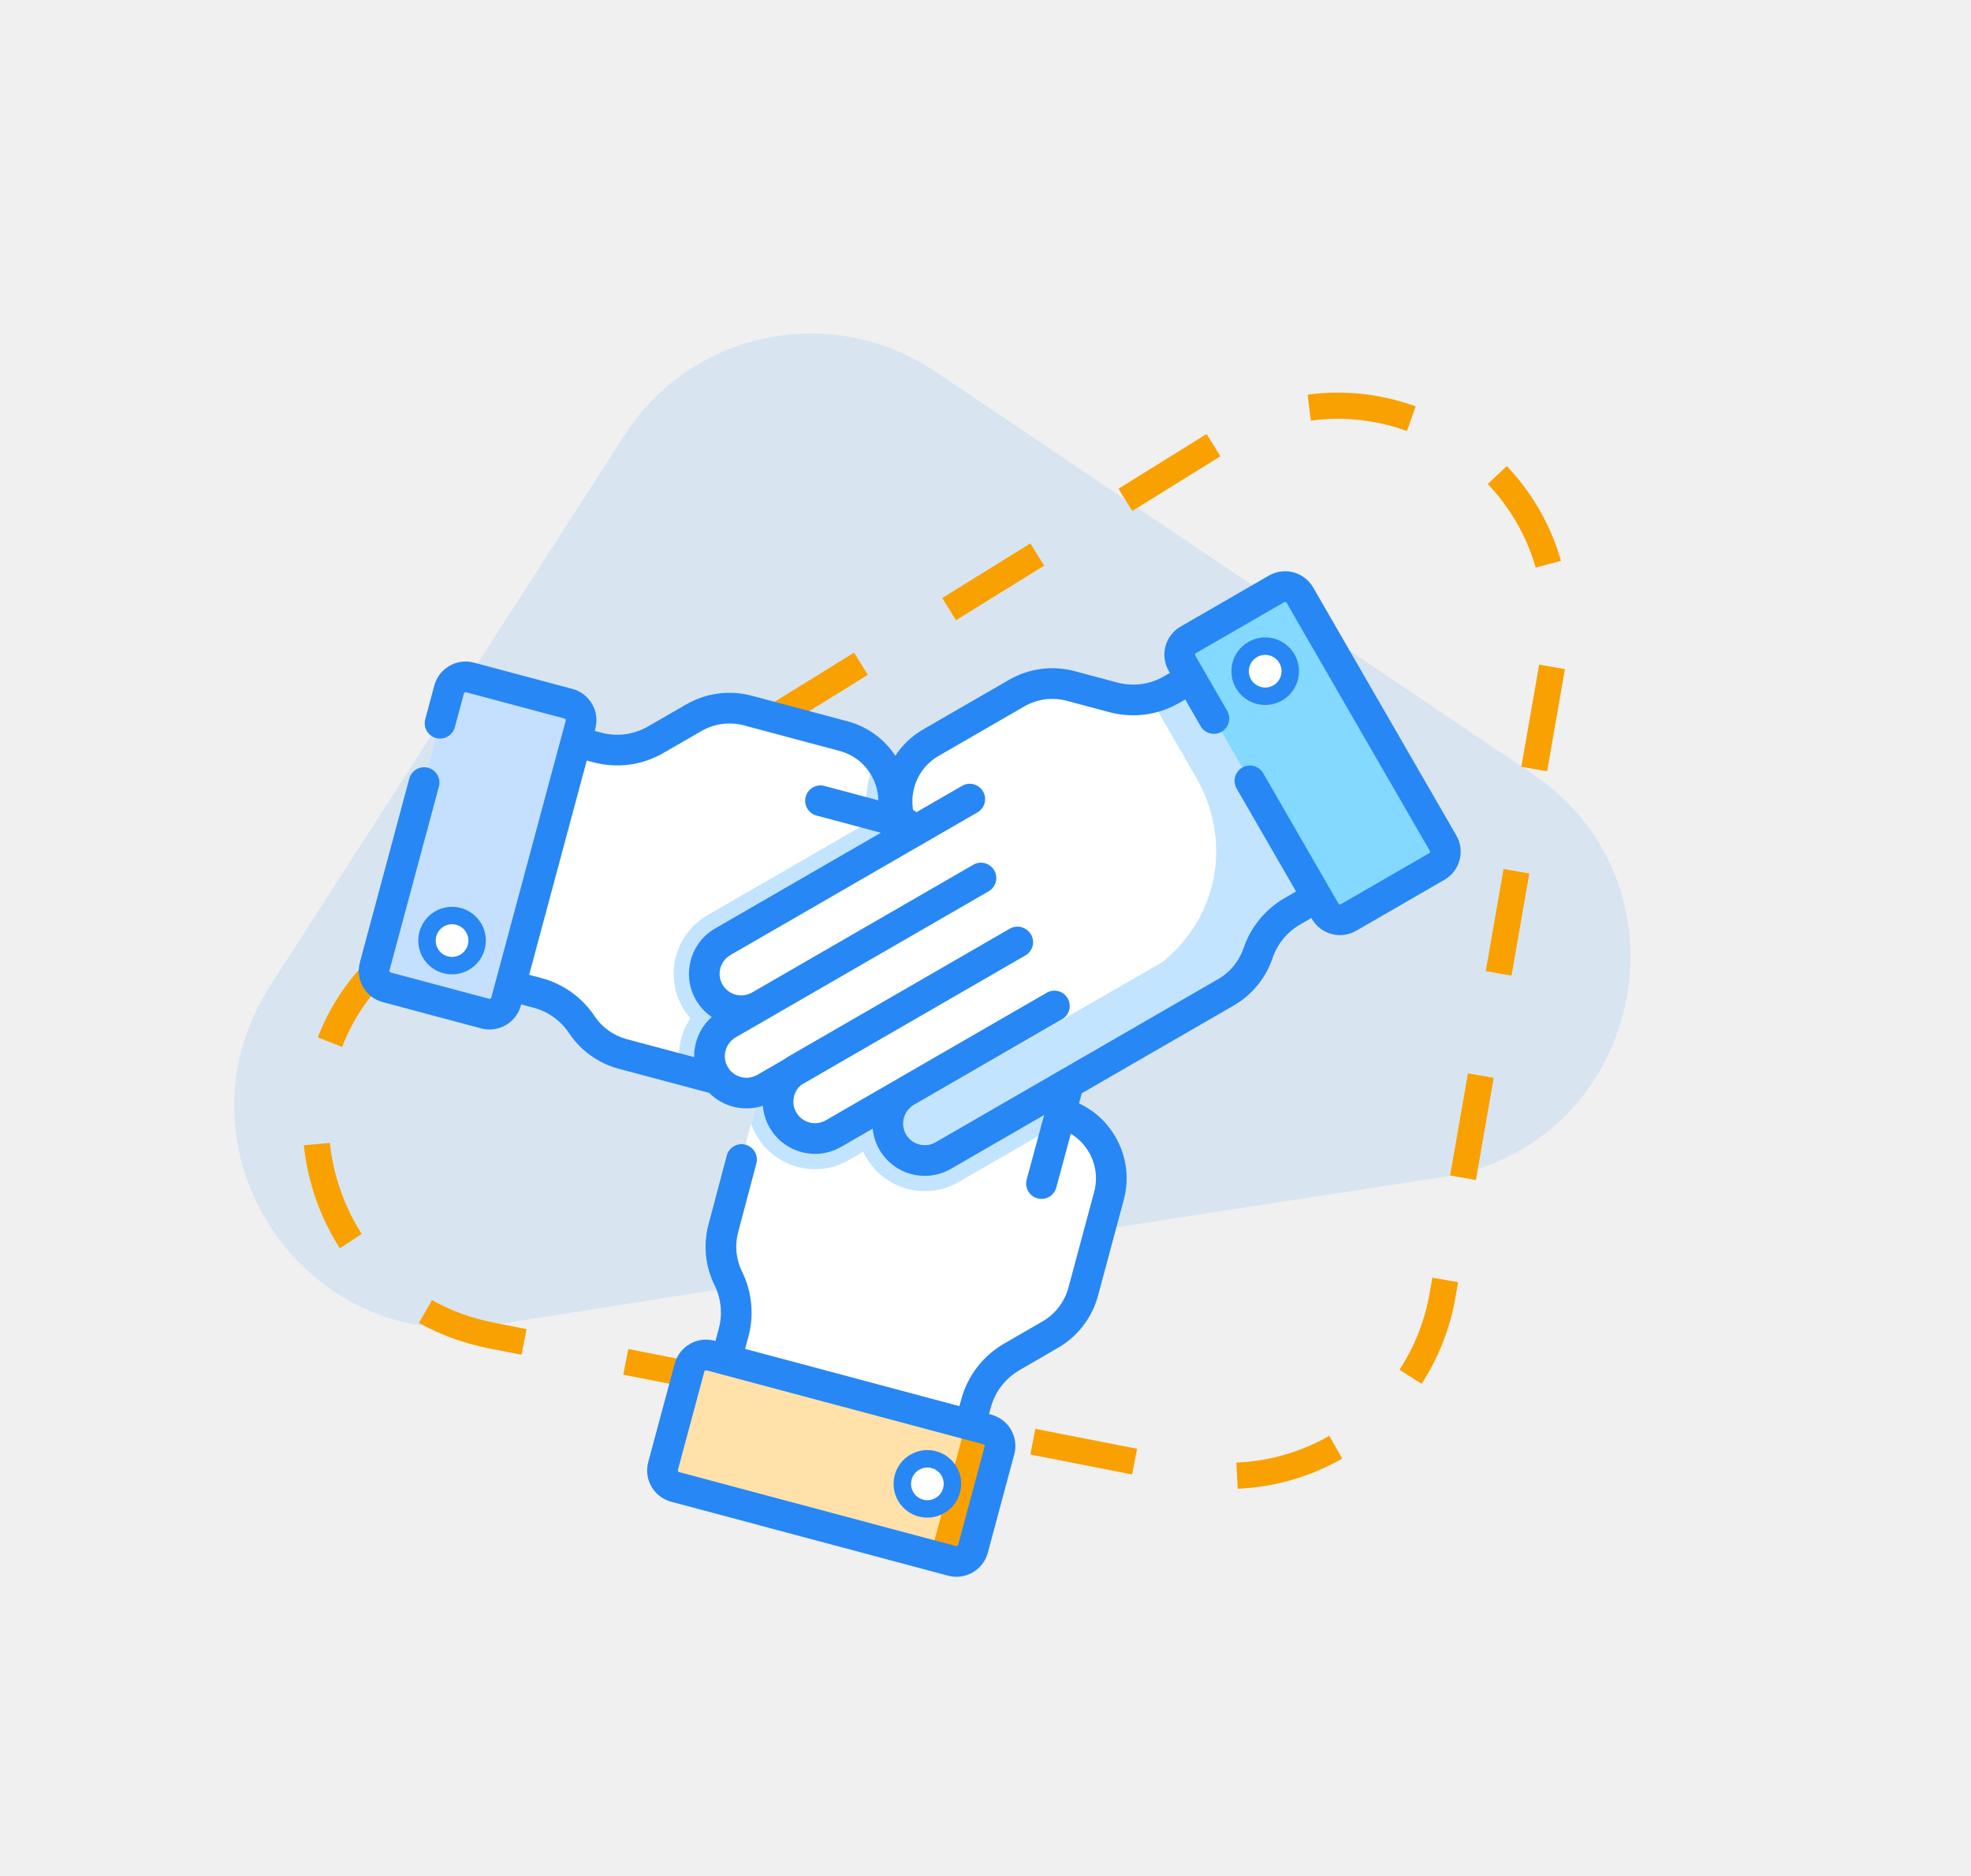
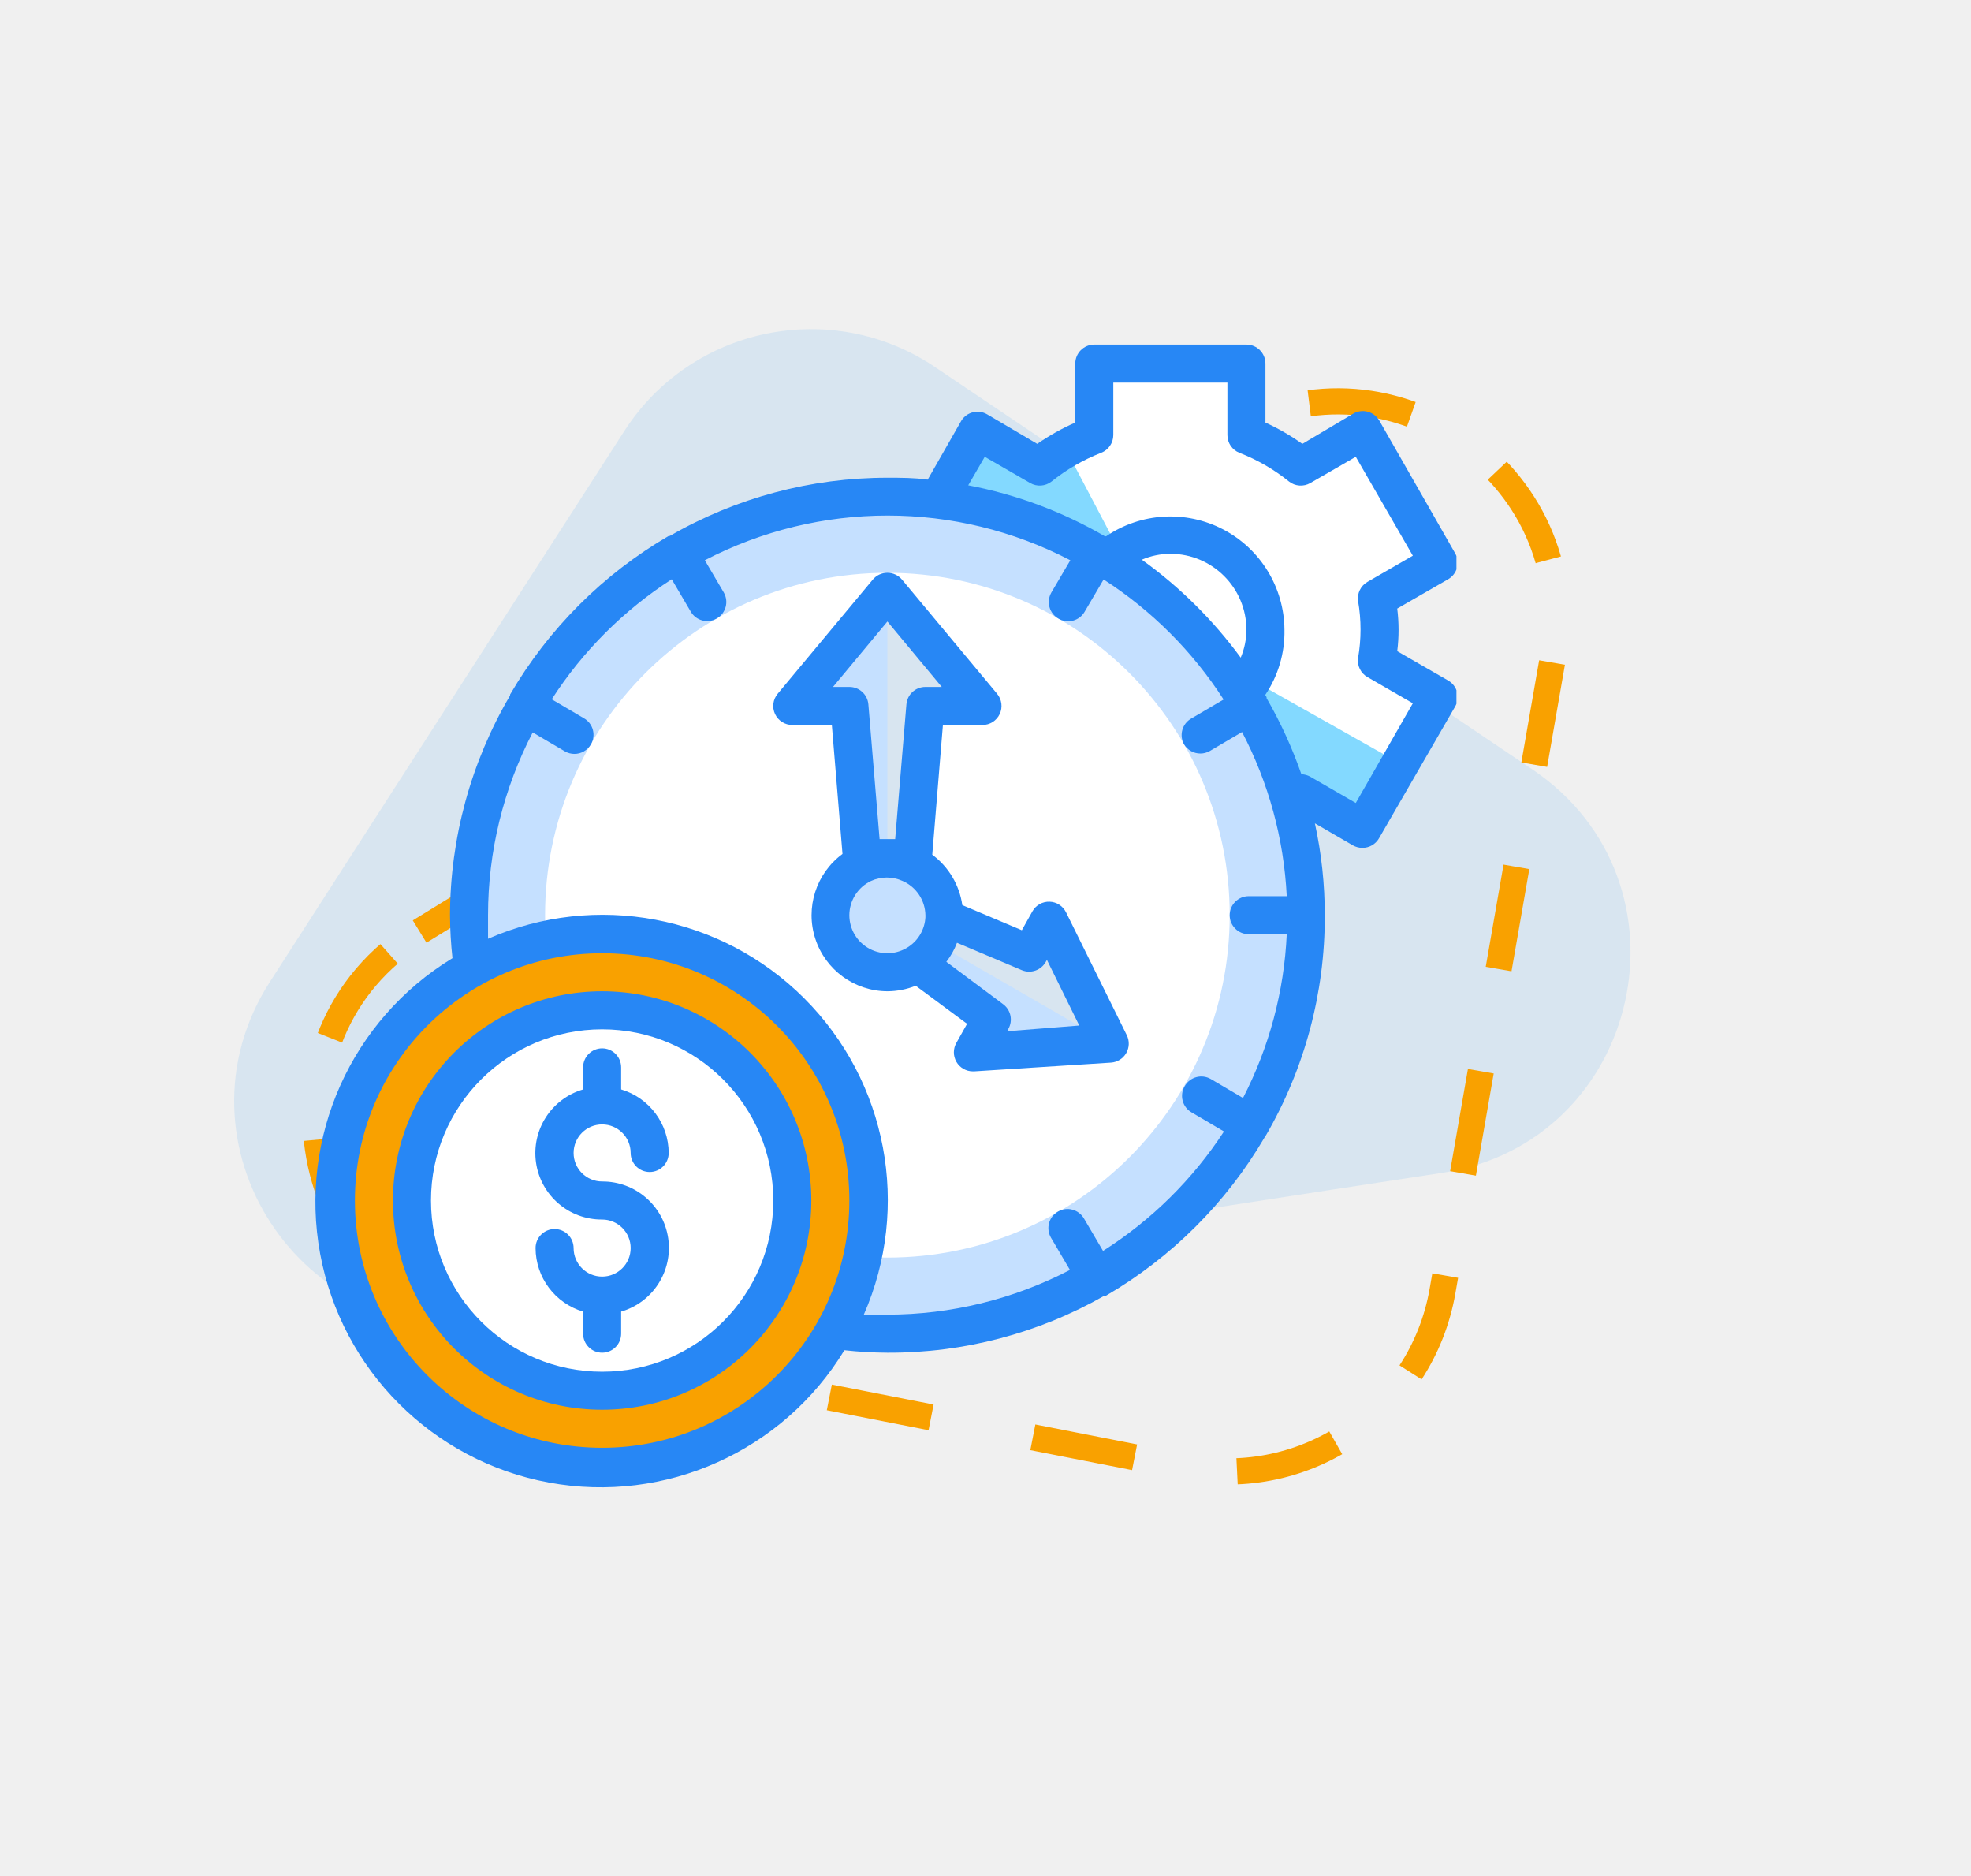
<svg xmlns="http://www.w3.org/2000/svg" width="226" height="215" viewBox="0 0 226 215" fill="none">
-   <g clip-path="url(#clip0)">
-     <path opacity="0.1" d="M165.324 134.959C130.879 140.198 89.192 146.741 56.324 151.934C34.626 155.359 19.069 131.512 30.961 113.031L71.589 49.903C79.306 37.916 95.369 34.608 107.2 42.568L175.704 88.703C194.932 101.662 188.247 131.474 165.324 134.959Z" fill="#0087F3" />
-     <path d="M48.115 107.29C77.276 89.399 112.508 67.574 140.262 50.336C158.593 38.947 181.763 54.591 178.064 75.858L165.405 148.486C163 162.285 149.729 171.408 135.989 168.714L56.389 153.109C34.04 148.729 28.716 119.197 48.115 107.29Z" stroke="#F9A100" stroke-width="3" stroke-miterlimit="10" stroke-dasharray="11.89 11.89" />
+   <g clip-path="url(#clip0_4_740)">
+     <path opacity="0.1" d="M165.324 134.46C130.879 139.698 89.191 146.241 56.324 151.434C34.626 154.859 19.069 131.012 30.961 112.532L71.589 49.403C79.306 37.416 95.369 34.108 107.2 42.068L175.704 88.203C194.932 101.162 188.247 130.974 165.324 134.46Z" fill="#0087F3" />
+     <path d="M48.115 106.791C77.276 88.9 112.508 67.074 140.262 49.836C158.593 38.447 181.763 54.091 178.064 75.359L165.405 147.987C163 161.785 149.729 170.908 135.989 168.214L56.389 152.61C34.04 148.229 28.716 118.697 48.115 106.791Z" stroke="#F9A100" stroke-width="3" stroke-miterlimit="10" stroke-dasharray="11.89 11.89" />
  </g>
-   <g clip-path="url(#clip1)">
-     <path d="M82.927 140.762L92.614 104.609C93.221 102.343 95.544 100.999 97.805 101.605C98.7 101.845 99.452 102.355 99.993 103.024C100.822 104.041 101.168 105.433 100.801 106.802L103.294 97.493C103.598 96.361 104.33 95.458 105.269 94.916C105.464 94.804 105.67 94.706 105.883 94.624C106.689 94.317 107.593 94.25 108.487 94.49C109.372 94.727 110.114 95.226 110.654 95.883C111.39 96.777 111.751 97.958 111.582 99.163L112.532 95.62C112.835 94.488 113.57 93.583 114.509 93.041C114.708 92.925 114.919 92.825 115.135 92.745C115.934 92.44 116.835 92.376 117.725 92.614C118.619 92.854 119.37 93.363 119.914 94.036C120.742 95.053 121.088 96.445 120.721 97.814L119.634 101.871C120.001 100.503 120.996 99.47 122.222 99.003C123.026 98.694 123.929 98.627 124.826 98.867C127.085 99.473 128.427 101.8 127.821 104.065L121.524 127.56L121.608 127.567C122.799 127.886 123.849 128.466 124.717 129.23C126.859 131.118 127.876 134.124 127.086 137.072L124.15 148.027C123.586 150.133 122.21 151.926 120.326 153.018L115.983 155.53C113.954 156.704 112.472 158.637 111.864 160.905L111.21 163.349L83.268 155.861L84.105 152.739C84.661 150.663 84.443 148.455 83.493 146.529C82.611 144.739 82.409 142.691 82.927 140.762Z" fill="white" />
-     <path d="M81.453 155.374L113.168 163.872C114.213 164.152 114.834 165.226 114.553 166.271L111.527 177.566C111.247 178.611 110.173 179.231 109.128 178.951L77.412 170.453C76.367 170.173 75.747 169.099 76.027 168.054L79.054 156.759C79.333 155.714 80.408 155.094 81.453 155.374Z" fill="#FFE1A9" />
-     <path d="M108.643 162.831L113.168 163.872C114.213 164.152 114.834 165.226 114.553 166.271L111.527 177.566C111.247 178.611 110.173 179.231 109.128 178.951L104.602 177.91C103.557 177.629 106.92 177.455 107.2 176.41L110.227 165.115C110.506 164.07 107.597 162.55 108.643 162.831Z" fill="#F9A100" />
-     <path d="M71.431 120.856L107.584 130.543C109.85 131.151 112.175 129.81 112.78 127.549C113.021 126.654 112.955 125.748 112.646 124.945C112.179 123.718 111.147 122.724 109.777 122.356L119.087 124.85C120.219 125.154 121.367 124.972 122.306 124.429C122.501 124.316 122.689 124.188 122.865 124.043C123.535 123.499 124.044 122.75 124.283 121.856C124.521 120.971 124.459 120.078 124.16 119.283C123.754 118.198 122.912 117.295 121.785 116.838L125.328 117.787C126.46 118.09 127.611 117.907 128.549 117.365C128.75 117.25 128.941 117.118 129.118 116.971C129.782 116.431 130.289 115.683 130.527 114.793C130.766 113.899 130.701 112.993 130.39 112.188C129.923 110.96 128.892 109.966 127.522 109.598L123.465 108.511C124.833 108.878 126.225 108.533 127.244 107.704C127.913 107.163 128.422 106.414 128.662 105.517C129.267 103.257 127.923 100.932 125.659 100.325L102.164 94.029L102.198 93.954C102.517 92.763 102.54 91.564 102.313 90.429C101.75 87.631 99.654 85.247 96.706 84.457L85.751 81.523C83.645 80.959 81.404 81.253 79.517 82.34L75.169 84.843C73.137 86.015 70.724 86.332 68.455 85.724L66.012 85.069L58.525 113.01L61.647 113.847C63.723 114.404 65.527 115.697 66.72 117.483C67.828 119.141 69.502 120.339 71.431 120.856Z" fill="white" />
-     <path d="M58.04 114.826L66.538 83.11C66.818 82.065 66.198 80.99 65.153 80.711L53.857 77.684C52.813 77.405 51.739 78.025 51.458 79.07L42.961 110.785C42.68 111.831 43.3 112.904 44.346 113.184L55.641 116.212C56.686 116.491 57.76 115.871 58.04 114.826Z" fill="#C5E0FF" />
-     <path d="M140.572 113.755L108.158 132.469C106.126 133.642 103.534 132.949 102.363 130.921C101.9 130.12 101.729 129.228 101.819 128.371C101.953 127.066 102.692 125.838 103.92 125.129L95.573 129.948C94.558 130.534 93.402 130.655 92.355 130.374C92.138 130.316 91.924 130.24 91.715 130.146C90.927 129.794 90.242 129.202 89.779 128.4C89.321 127.607 89.149 126.729 89.231 125.882C89.343 124.73 89.923 123.64 90.894 122.907L87.717 124.741C86.702 125.327 85.543 125.446 84.496 125.166C84.273 125.108 84.054 125.029 83.844 124.933C83.063 124.583 82.381 123.993 81.92 123.194C81.457 122.393 81.287 121.5 81.377 120.641C81.511 119.336 82.25 118.108 83.478 117.399L87.116 115.299C85.89 116.006 84.454 116.034 83.257 115.497C82.471 115.147 81.785 114.555 81.321 113.751C80.152 111.726 80.848 109.131 82.878 107.959L103.944 95.797L103.89 95.733C103.274 94.665 102.941 93.512 102.868 92.358C102.688 89.51 104.095 86.665 106.737 85.139L116.559 79.468C118.447 78.378 120.688 78.083 122.793 78.643L127.64 79.937C129.906 80.542 132.32 80.223 134.353 79.049L136.543 77.784L151.007 102.836L148.208 104.452C146.347 105.527 144.94 107.243 144.249 109.277C143.608 111.166 142.301 112.756 140.572 113.755Z" fill="#FEDFC5" />
-     <path d="M112.781 127.549C113.021 126.654 112.955 125.748 112.646 124.945C112.179 123.718 111.147 122.724 109.778 122.357L119.087 124.851C120.219 125.155 121.367 124.972 122.306 124.43C122.501 124.317 122.689 124.188 122.865 124.043C123.536 123.5 124.044 122.751 124.284 121.856C124.521 120.971 124.459 120.078 124.161 119.283C123.755 118.199 122.912 117.296 121.785 116.839L125.328 117.788C126.46 118.091 127.611 117.907 128.55 117.365C128.75 117.251 128.941 117.118 129.118 116.971C129.782 116.431 130.289 115.683 130.527 114.794C130.767 113.9 130.701 112.993 130.391 112.188C129.923 110.961 128.892 109.966 127.523 109.599L123.466 108.512C124.833 108.878 126.226 108.534 127.244 107.704C127.913 107.163 128.422 106.414 128.662 105.517C129.268 103.257 127.923 100.932 125.659 100.325L102.164 94.029L102.198 93.954C102.517 92.763 102.54 91.564 102.313 90.43C102.043 89.087 101.416 87.842 100.516 86.821C99.646 88.565 99.23 90.54 99.359 92.582C99.395 93.148 99.473 93.704 99.59 94.25L81.12 104.914C77.414 107.053 76.139 111.806 78.276 115.508C78.533 115.953 78.83 116.368 79.161 116.746C78.46 117.788 78.012 118.996 77.881 120.27C77.797 121.061 77.837 121.849 77.991 122.613L107.584 130.542C109.85 131.151 112.175 129.811 112.781 127.549Z" fill="#C3E4FF" />
-     <path d="M109.914 135.511L122.877 128.027C122.475 127.84 122.05 127.684 121.606 127.566L121.523 127.558L127.819 104.062C128.426 101.799 127.084 99.471 124.824 98.866C123.928 98.626 123.025 98.692 122.221 99C120.994 99.468 119.999 100.502 119.632 101.869L120.72 97.812C121.087 96.442 120.741 95.052 119.912 94.034C119.369 93.362 118.617 92.852 117.723 92.612C116.834 92.374 115.932 92.439 115.132 92.743C114.917 92.824 114.706 92.923 114.507 93.04C113.569 93.582 112.834 94.486 112.531 95.618L111.582 99.161C111.748 97.956 111.388 96.775 110.652 95.882C110.112 95.225 109.37 94.725 108.485 94.488C107.591 94.248 106.688 94.314 105.882 94.623C105.668 94.704 105.463 94.801 105.268 94.914C104.329 95.456 103.596 96.359 103.293 97.491L100.798 106.8C101.165 105.431 100.82 104.04 99.991 103.022C99.45 102.353 98.699 101.843 97.804 101.604C95.542 100.998 93.219 102.341 92.612 104.608L86.123 128.827C86.282 129.285 86.486 129.73 86.733 130.157C87.554 131.579 88.78 132.686 90.272 133.351C90.651 133.522 91.046 133.662 91.444 133.768C93.443 134.305 95.533 134.028 97.329 132.991L98.984 132.036C99.085 132.254 99.195 132.468 99.317 132.678C101.455 136.379 106.208 137.651 109.914 135.511Z" fill="#C3E4FF" />
-     <path d="M140.572 113.755L108.158 132.469C106.126 133.642 103.534 132.949 102.363 130.921C102.332 130.866 102.298 130.808 102.267 130.746C101.878 129.994 101.736 129.17 101.82 128.377C101.818 128.375 101.821 128.374 101.819 128.371C101.953 127.066 102.692 125.838 103.92 125.129L95.573 129.948C94.558 130.534 93.402 130.655 92.355 130.374C92.138 130.316 91.924 130.24 91.715 130.146C90.927 129.794 90.242 129.202 89.779 128.4C89.321 127.607 89.149 126.729 89.231 125.882C89.343 124.73 89.923 123.64 90.894 122.907L87.717 124.741C86.702 125.327 85.543 125.446 84.496 125.166C84.273 125.108 84.054 125.029 83.844 124.933C83.063 124.583 82.381 123.993 81.92 123.194C81.457 122.393 81.287 121.5 81.377 120.641C81.511 119.336 82.25 118.108 83.478 117.399L87.116 115.299C85.89 116.006 84.454 116.034 83.257 115.497C82.471 115.147 81.785 114.555 81.321 113.751C80.152 111.726 80.848 109.131 82.878 107.959L103.944 95.797L103.89 95.733C103.274 94.665 102.941 93.512 102.868 92.358C102.688 89.51 104.095 86.665 106.737 85.139L116.559 79.468C118.447 78.378 120.688 78.083 122.793 78.643L127.64 79.937C129.042 80.311 130.499 80.333 131.89 80.014C132.752 79.82 133.588 79.49 134.353 79.049L136.543 77.784L151.007 102.836L148.208 104.452C147.581 104.814 146.958 105.263 146.454 105.788C145.459 106.751 144.702 107.946 144.249 109.277C143.612 111.15 142.289 112.763 140.572 113.755Z" fill="white" />
-     <path d="M140.572 113.755L108.158 132.469C106.126 133.642 103.534 132.949 102.363 130.921C102.332 130.866 102.298 130.808 102.267 130.746C101.878 129.994 101.736 129.17 101.82 128.378L133.091 110.407C133.28 110.298 133.553 110.083 133.887 109.784C139.9 104.445 141.147 96.047 137.126 89.083L131.89 80.014C132.752 79.82 133.588 79.49 134.353 79.049L136.543 77.784L151.007 102.836L148.208 104.452C147.581 104.814 146.958 105.263 146.454 105.788C145.459 106.751 144.702 107.946 144.249 109.277C143.612 111.15 142.289 112.763 140.572 113.755Z" fill="#C3E4FF" />
-     <path d="M151.946 104.465L135.529 76.028C134.988 75.092 135.309 73.894 136.246 73.353L146.373 67.506C147.31 66.965 148.508 67.286 149.049 68.223L165.466 96.659C166.007 97.595 165.686 98.793 164.749 99.334L154.622 105.181C153.685 105.722 152.487 105.401 151.946 104.465Z" fill="#83D9FF" />
-     <path d="M113.264 178.007L116.297 166.727C116.555 165.768 116.424 164.766 115.928 163.906C115.431 163.046 114.629 162.431 113.669 162.175L113.408 162.105L113.606 161.365C113.853 160.45 114.27 159.611 114.831 158.881C114.913 158.798 114.988 158.707 115.051 158.609C115.571 157.998 116.198 157.474 116.914 157.061L118.939 155.892C120.876 154.773 121.256 154.541 121.639 154.32C123.748 152.978 125.258 150.927 125.911 148.499L128.853 137.557C129.513 135.102 129.177 132.538 127.907 130.338C126.923 128.634 125.471 127.31 123.725 126.493L124.04 125.33L141.451 115.278C143.55 114.066 145.135 112.135 145.914 109.842C146.467 108.211 147.594 106.838 149.088 105.975L150.364 105.239L150.424 105.344C151.449 107.118 153.726 107.728 155.501 106.703L165.628 100.857C167.403 99.832 168.013 97.554 166.989 95.78L150.571 67.344C149.547 65.569 147.269 64.959 145.494 65.984L135.367 71.831C133.592 72.856 132.982 75.133 134.006 76.907L134.142 77.142L133.474 77.527C131.833 78.475 129.922 78.728 128.093 78.239L123.246 76.945C120.674 76.258 117.988 76.614 115.681 77.946L105.859 83.616C104.525 84.386 103.45 85.434 102.659 86.642C101.377 84.691 99.45 83.295 97.174 82.687L86.227 79.764C83.655 79.077 80.968 79.433 78.662 80.765L74.313 83.275C72.672 84.222 70.761 84.476 68.932 83.987L68.2 83.792C68.197 83.79 68.195 83.79 68.192 83.789L68.263 83.528C68.52 82.569 68.389 81.567 67.893 80.707C67.396 79.847 66.594 79.232 65.635 78.976L54.349 75.963C52.371 75.434 50.329 76.614 49.797 78.591L48.759 82.454C48.507 83.391 49.062 84.356 49.999 84.608C50.938 84.859 51.902 84.304 52.154 83.366L53.193 79.504C53.222 79.395 53.334 79.33 53.443 79.359L64.728 82.373C64.833 82.401 64.896 82.51 64.867 82.615L64.34 84.576L64.34 84.577L57.141 111.354L56.333 114.354C56.304 114.463 56.192 114.527 56.084 114.498L44.799 111.485C44.693 111.457 44.63 111.348 44.659 111.242L50.325 90.168C50.578 89.231 50.022 88.266 49.085 88.014C48.146 87.762 47.182 88.318 46.93 89.255L41.264 110.33C41.006 111.289 41.137 112.291 41.634 113.152C42.13 114.011 42.932 114.625 43.892 114.882L55.177 117.895C57.154 118.423 59.197 117.244 59.729 115.267L59.761 115.144L61.185 115.524C62.848 115.968 64.29 117.001 65.244 118.432C66.588 120.446 68.617 121.899 70.958 122.524L81.327 125.29C82.918 126.896 85.311 127.48 87.473 126.765C87.542 127.625 87.796 128.484 88.256 129.28C89.909 132.143 93.586 133.126 96.453 131.471L100.067 129.384C100.147 130.211 100.398 131.035 100.841 131.801C102.494 134.664 106.17 135.647 109.037 133.992L119.723 127.822L117.721 135.221C117.594 135.691 117.67 136.168 117.896 136.559C118.12 136.948 118.492 137.251 118.96 137.377C119.896 137.631 120.861 137.077 121.115 136.139L122.784 129.97C123.637 130.486 124.35 131.209 124.862 132.095C125.662 133.481 125.874 135.097 125.457 136.644L122.516 147.586C122.068 149.251 120.999 150.643 119.504 151.506L115.156 154.016C112.702 155.433 110.946 157.719 110.211 160.452L110.011 161.198L106.524 160.267L85.435 154.635L85.751 153.46C85.754 153.448 85.758 153.436 85.76 153.424L85.816 153.218C86.485 150.73 86.225 148.088 85.085 145.78C84.391 144.376 84.233 142.769 84.641 141.249L86.729 133.374C86.977 132.436 86.418 131.473 85.48 131.224C84.542 130.976 83.579 131.535 83.331 132.473L81.246 140.343C80.616 142.682 80.86 145.166 81.933 147.337C82.695 148.879 82.868 150.643 82.421 152.305L82.39 152.422C82.368 152.487 82.35 152.554 82.336 152.621L82.039 153.728L81.915 153.696C79.937 153.168 77.895 154.346 77.364 156.324L74.331 167.603C74.073 168.563 74.204 169.564 74.701 170.425C75.197 171.284 75.999 171.899 76.959 172.156L108.713 180.635C110.691 181.163 112.733 179.984 113.264 178.007ZM71.865 119.127C70.35 118.723 69.038 117.783 68.169 116.481C66.74 114.339 64.582 112.793 62.093 112.128L60.675 111.749L61.018 110.473C61.022 110.456 61.028 110.44 61.031 110.424L67.279 87.185L68.025 87.384C70.76 88.114 73.617 87.736 76.071 86.32L80.419 83.809C81.914 82.946 83.654 82.716 85.32 83.161L96.267 86.084C97.815 86.497 99.108 87.489 99.908 88.874C100.421 89.763 100.691 90.747 100.71 91.747L94.535 90.098C93.598 89.848 92.634 90.405 92.383 91.343C92.258 91.811 92.335 92.286 92.56 92.675C92.785 93.065 93.159 93.369 93.628 93.495L101.004 95.464L81.999 106.437C79.132 108.092 78.145 111.768 79.798 114.631C80.264 115.438 80.891 116.095 81.615 116.587C80.284 117.767 79.569 119.465 79.599 121.19L71.865 119.127ZM107.279 130.948C106.091 131.634 104.568 131.228 103.884 130.044C103.2 128.859 103.611 127.338 104.799 126.652L121.779 116.848C122.62 116.363 122.909 115.288 122.423 114.447C121.937 113.606 120.862 113.319 120.022 113.804L94.694 128.427C93.506 129.112 91.984 128.707 91.301 127.522C90.687 126.459 90.956 125.127 91.876 124.368L117.577 109.53C118.418 109.044 118.706 107.97 118.221 107.128C118.065 106.858 117.846 106.645 117.595 106.496C117.061 106.162 116.366 106.127 115.784 106.463L90.457 121.086C90.263 121.197 90.08 121.318 89.904 121.447L86.837 123.218C85.649 123.904 84.126 123.499 83.442 122.314C82.759 121.13 83.169 119.609 84.357 118.923L113.358 102.18C114.198 101.694 114.487 100.619 114.001 99.778C113.516 98.937 112.44 98.649 111.6 99.134L86.237 113.777C85.05 114.463 83.527 114.058 82.844 112.874C82.16 111.689 82.57 110.168 83.758 109.482L112.075 93.133C112.916 92.647 113.204 91.572 112.719 90.731C112.233 89.89 111.158 89.603 110.317 90.088L105.079 93.112C104.965 93.009 104.835 92.918 104.693 92.847C104.296 90.451 105.389 87.947 107.617 86.661L117.438 80.99C118.933 80.127 120.673 79.897 122.339 80.342L127.186 81.636C129.921 82.367 132.778 81.989 135.232 80.572L135.9 80.187L137.667 83.247C138.152 84.088 139.227 84.376 140.068 83.891C140.909 83.405 141.197 82.331 140.711 81.489L137.051 75.15C136.996 75.054 137.029 74.931 137.125 74.875L147.252 69.029C147.348 68.973 147.471 69.006 147.526 69.102L163.944 97.537C163.999 97.634 163.966 97.757 163.87 97.812L153.743 103.659C153.647 103.715 153.524 103.682 153.468 103.585L144.838 88.636C144.352 87.796 143.278 87.507 142.436 87.993C141.596 88.478 141.308 89.554 141.793 90.394L148.606 102.194L147.33 102.931C145.097 104.22 143.412 106.272 142.584 108.712C142.08 110.197 141.053 111.448 139.694 112.233L107.279 130.948ZM109.619 177.238L77.866 168.759C77.813 168.745 77.773 168.714 77.745 168.667C77.718 168.62 77.712 168.57 77.726 168.516L80.759 157.237C80.788 157.128 80.9 157.064 81.009 157.093L82.826 157.578L82.827 157.578L101.26 162.5L112.762 165.571C112.868 165.599 112.931 165.708 112.902 165.813L109.869 177.093C109.84 177.202 109.728 177.267 109.619 177.238Z" fill="#2787F5" />
-     <path d="M147.561 75.508C146.768 74.134 145.008 73.667 143.636 74.459C142.263 75.251 141.789 77.01 142.582 78.383C143.375 79.757 145.134 80.226 146.508 79.433C147.88 78.641 148.355 76.882 147.561 75.508Z" fill="white" stroke="#2787F5" stroke-width="2" />
-     <path d="M108.824 168.67C108.031 167.296 106.27 166.828 104.898 167.621C103.526 168.413 103.051 170.171 103.844 171.545C104.637 172.919 106.398 173.387 107.77 172.595C109.142 171.803 109.617 170.044 108.824 168.67Z" fill="white" stroke="#2787F5" stroke-width="2" />
-     <path d="M53.269 110.313C54.641 109.521 55.116 107.763 54.323 106.389C53.53 105.015 51.769 104.547 50.397 105.339C49.025 106.131 48.55 107.89 49.344 109.264C50.137 110.638 51.897 111.105 53.269 110.313Z" fill="white" stroke="#2787F5" stroke-width="2" />
+   <g clip-path="url(#clip1_4_740)">
+     <path d="M144.794 75.544C143.153 80.768 137.895 83.964 132.503 83.014C127.111 82.066 123.259 77.266 123.501 71.796C123.741 66.328 128.001 61.885 133.456 61.414C131.244 56.591 130.1 51.347 130.098 46.041C130.103 44.584 130.198 43.127 130.381 41.68H125.736V49.879C123.48 50.765 121.371 51.986 119.478 53.499L112.391 49.4L103.669 64.489L110.777 68.611C110.588 69.801 110.485 71.003 110.473 72.208C110.485 73.413 110.588 74.616 110.777 75.806L109.164 76.744L112.653 80.93H106.111L105.871 83.765L112.412 95.017L119.499 90.918C121.386 92.43 123.488 93.65 125.736 94.538V102.736H143.181V94.538C145.436 93.652 147.546 92.431 149.438 90.918L156.525 95.017L163.525 82.936C156.717 82.258 150.23 79.699 144.794 75.544Z" fill="#83D9FF" />
+     <path d="M142 43L130 41.5L126.5 43L123 53L133 72L160.5 87.5L163.5 80L159 76V69L163.5 65L162 60L155 50.5L149 53L143 49L142 43Z" fill="white" />
+     <path d="M101.75 56.944C75.255 56.944 53.778 78.422 53.778 104.917C53.778 131.411 75.255 152.889 101.75 152.889C128.244 152.889 149.722 131.411 149.722 104.917C149.722 78.422 128.244 56.944 101.75 56.944V56.944ZM111.563 120.638L113.743 116.866L101.445 107.577C101.215 107.392 101.015 107.171 100.856 106.923C100.027 106.586 99.461 105.809 99.395 104.917L97.389 80.93H90.847L101.75 67.847L112.653 80.93H106.111L104.235 103.477L118.104 109.278L120.285 105.505L127.241 119.592L111.563 120.638Z" fill="#C5E0FF" />
+     <path d="M101.75 65.667C80.073 65.667 62.5 83.24 62.5 104.917C62.5 126.594 80.073 144.167 101.75 144.167C123.427 144.167 141 126.594 141 104.917C141 83.24 123.427 65.667 101.75 65.667V65.667ZM111.563 120.639L113.743 116.866L101.445 107.578C101.215 107.392 101.016 107.171 100.856 106.923C100.028 106.586 99.461 105.809 99.395 104.917L97.389 80.931H90.847L101.75 67.847L112.653 80.931H106.111L104.235 103.477L118.104 109.278L120.285 105.506L127.241 119.592L111.563 120.639Z" fill="white" />
+     <path d="M127.241 119.635L111.563 120.638L113.743 116.866L101.445 107.577C100.453 106.822 100.183 105.446 100.812 104.372L127.241 119.635Z" fill="#C5E0FF" />
+     <path d="M90.847 80.931H97.389L99.395 104.917C99.476 106.154 100.51 107.111 101.75 107.097V67.847L90.847 80.931Z" fill="#C5E0FF" />
+     <path d="M108.292 104.917C108.292 108.529 105.363 111.458 101.75 111.458C98.136 111.458 95.209 108.529 95.209 104.917C95.209 101.304 98.136 98.375 101.75 98.375C105.363 98.375 108.292 101.304 108.292 104.917Z" fill="#C5E0FF" />
+     <path d="M99.57 137.625C99.57 154.485 85.902 168.153 69.042 168.153C52.181 168.153 38.514 154.485 38.514 137.625C38.514 120.765 52.181 107.097 69.042 107.097C85.902 107.097 99.57 120.765 99.57 137.625Z" fill="#F9A100" />
+     <path d="M90.847 137.625C90.847 149.668 81.084 159.43 69.042 159.43C56.999 159.43 47.236 149.668 47.236 137.625C47.236 125.582 56.999 115.819 69.042 115.819C81.084 115.819 90.847 125.582 90.847 137.625Z" fill="white" />
+     <path d="M166.077 78.03L160.21 74.651C160.414 73.029 160.414 71.388 160.21 69.766L166.077 66.386C167.076 65.79 167.432 64.514 166.883 63.486L158.16 48.222C157.873 47.718 157.396 47.348 156.835 47.197C156.274 47.046 155.676 47.124 155.174 47.415L149.33 50.883C147.999 49.939 146.582 49.122 145.099 48.441V41.681C145.099 40.476 144.123 39.5 142.919 39.5H125.474C124.27 39.5 123.294 40.476 123.294 41.681V48.441C121.764 49.11 120.303 49.928 118.933 50.883L113.198 47.502C112.178 46.896 110.86 47.215 110.232 48.222L106.372 54.982C104.846 54.764 103.298 54.764 101.75 54.764C92.993 54.758 84.389 57.058 76.804 61.437H76.674C69.143 65.826 62.878 72.092 58.487 79.622V79.732C53.998 87.367 51.621 96.059 51.597 104.917C51.607 106.563 51.702 108.208 51.881 109.844C40.287 116.895 34.25 130.371 36.707 143.715C39.165 157.06 49.606 167.501 62.951 169.959C76.296 172.416 89.772 166.38 96.822 154.786C98.458 154.965 100.103 155.06 101.75 155.07C110.481 155.111 119.069 152.855 126.652 148.528H126.827C134.337 144.149 140.594 137.908 144.99 130.407C145.013 130.349 145.052 130.297 145.099 130.255C149.584 122.566 151.933 113.818 151.903 104.917C151.904 101.375 151.524 97.845 150.769 94.385L155.13 96.914C155.462 97.103 155.838 97.201 156.221 97.198C157.002 97.201 157.726 96.784 158.117 96.107L166.839 81.018C167.453 79.982 167.112 78.645 166.077 78.03V78.03ZM69.042 165.972C53.386 165.972 40.695 153.281 40.695 137.625C40.695 121.969 53.386 109.278 69.042 109.278C84.698 109.278 97.389 121.969 97.389 137.625C97.389 153.281 84.698 165.972 69.042 165.972ZM126.477 143.403L124.297 139.697C123.694 138.649 122.357 138.287 121.309 138.89C120.262 139.492 119.901 140.83 120.502 141.878L122.683 145.584C116.218 148.946 109.037 150.703 101.75 150.708C100.856 150.708 99.962 150.708 99.046 150.708C104.455 138.369 101.744 123.975 92.218 114.449C82.691 104.923 68.298 102.212 55.959 107.621C55.959 106.704 55.959 105.789 55.959 104.917C55.96 97.621 57.717 90.434 61.082 83.962L64.789 86.142C65.115 86.327 65.484 86.425 65.858 86.426C66.64 86.429 67.364 86.013 67.755 85.335C68.047 84.835 68.129 84.239 67.983 83.679C67.835 83.119 67.471 82.639 66.97 82.348L63.263 80.167C66.816 74.652 71.507 69.961 77.022 66.408L79.203 70.115C79.494 70.615 79.973 70.981 80.533 71.128C81.095 71.275 81.69 71.193 82.19 70.9C83.228 70.301 83.589 68.977 82.997 67.935L80.817 64.227C93.951 57.394 109.592 57.394 122.726 64.227L120.546 67.935C120.257 68.44 120.182 69.04 120.337 69.601C120.493 70.162 120.866 70.638 121.375 70.922C121.875 71.215 122.471 71.297 123.032 71.149C123.592 71.002 124.071 70.638 124.362 70.136L126.542 66.43C132.058 69.982 136.75 74.674 140.302 80.19L136.595 82.37C135.567 82.953 135.189 84.248 135.745 85.292C136.136 85.969 136.86 86.385 137.642 86.382C138.017 86.381 138.384 86.283 138.71 86.099L142.417 83.918C145.468 89.746 147.216 96.167 147.542 102.736H143.181C141.977 102.736 141 103.713 141 104.917C141 106.121 141.977 107.097 143.181 107.097H147.542C147.244 113.644 145.533 120.049 142.526 125.872L138.82 123.691C137.777 123.099 136.453 123.46 135.853 124.498C135.547 125.002 135.457 125.609 135.604 126.179C135.752 126.751 136.126 127.238 136.639 127.529L140.345 129.71C136.754 135.212 132.026 139.882 126.477 143.403V143.403ZM142.264 75.392C139.1 71.076 135.273 67.285 130.926 64.162C131.96 63.719 133.072 63.489 134.197 63.486C139.013 63.486 142.919 67.392 142.919 72.208C142.914 73.303 142.691 74.385 142.264 75.392ZM155.457 92.052L150.245 89.043C149.932 88.865 149.58 88.767 149.221 88.758C148.168 85.733 146.832 82.812 145.23 80.036C145.23 80.036 145.23 80.036 145.23 79.928C145.188 79.836 145.137 79.748 145.077 79.666C146.56 77.466 147.33 74.862 147.28 72.208C147.25 67.374 144.555 62.95 140.274 60.703C135.992 58.457 130.821 58.757 126.827 61.48H126.696C121.837 58.659 116.536 56.682 111.018 55.636L112.914 52.365L118.126 55.374C118.899 55.822 119.867 55.753 120.568 55.2C122.288 53.822 124.206 52.711 126.259 51.907C127.098 51.584 127.652 50.779 127.655 49.879V43.861H140.738V49.879C140.737 50.773 141.281 51.577 142.112 51.907C144.167 52.706 146.086 53.816 147.803 55.2C148.504 55.753 149.472 55.822 150.245 55.374L155.457 52.365L161.999 63.704L156.787 66.713C156.021 67.156 155.6 68.018 155.719 68.894C156.097 71.058 156.097 73.271 155.719 75.436C155.6 76.312 156.021 77.173 156.787 77.616L161.999 80.625L155.457 92.052Z" fill="#2787F5" />
+     <path d="M69.042 128.903C70.848 128.903 72.313 130.367 72.313 132.174C72.313 133.378 73.289 134.354 74.493 134.354C75.698 134.354 76.674 133.378 76.674 132.174C76.66 128.81 74.445 125.851 71.222 124.891V122.361C71.222 121.157 70.246 120.181 69.042 120.181C67.838 120.181 66.861 121.157 66.861 122.361V124.891C63.218 125.955 60.915 129.541 61.464 133.297C62.014 137.052 65.246 139.829 69.042 139.806C70.848 139.806 72.313 141.27 72.313 143.076C72.313 144.883 70.848 146.347 69.042 146.347C67.235 146.347 65.771 144.883 65.771 143.076C65.771 141.872 64.795 140.896 63.591 140.896C62.386 140.896 61.41 141.872 61.41 143.076C61.423 146.44 63.637 149.399 66.861 150.359V152.889C66.861 154.093 67.838 155.069 69.042 155.069C70.246 155.069 71.222 154.093 71.222 152.889V150.359C74.866 149.295 77.168 145.709 76.618 141.953C76.07 138.198 72.837 135.421 69.042 135.444C67.235 135.444 65.771 133.98 65.771 132.174C65.771 130.367 67.235 128.903 69.042 128.903Z" fill="#2787F5" />
+     <path d="M69.042 113.639C55.794 113.639 45.056 124.378 45.056 137.625C45.056 150.872 55.794 161.611 69.042 161.611C82.288 161.611 93.028 150.872 93.028 137.625C93.028 124.378 82.288 113.639 69.042 113.639ZM69.042 157.25C58.203 157.25 49.417 148.464 49.417 137.625C49.417 126.786 58.203 118 69.042 118C79.88 118 88.667 126.786 88.667 137.625C88.667 148.464 79.88 157.25 69.042 157.25Z" fill="#2787F5" />
+     <path d="M122.225 104.567C121.867 103.855 121.147 103.395 120.35 103.369C119.545 103.341 118.79 103.76 118.388 104.459L117.166 106.639L110.341 103.761C110.011 101.452 108.771 99.371 106.896 97.982L108.117 83.111H112.653C113.499 83.112 114.27 82.624 114.63 81.857C114.99 81.091 114.873 80.185 114.332 79.535L103.429 66.451C103.014 65.952 102.399 65.662 101.75 65.662C101.101 65.662 100.485 65.952 100.071 66.451L89.168 79.535C88.626 80.185 88.509 81.091 88.869 81.857C89.229 82.624 90 83.112 90.847 83.111H95.382L96.603 97.895C93.575 100.128 92.319 104.05 93.488 107.626C94.657 111.203 97.987 113.626 101.75 113.639C102.863 113.634 103.965 113.419 104.999 113.006L110.887 117.368L109.665 119.548C109.275 120.224 109.276 121.057 109.667 121.733C110.059 122.408 110.781 122.822 111.563 122.819H111.693L127.393 121.816C128.119 121.767 128.773 121.359 129.136 120.729C129.5 120.099 129.525 119.329 129.203 118.676L122.225 104.567ZM99.57 80.756C99.478 79.621 98.528 78.747 97.389 78.75H95.513L101.75 71.249L107.986 78.75H106.111C104.972 78.747 104.021 79.621 103.931 80.756L102.643 96.195C102.339 96.195 102.055 96.195 101.75 96.195C101.445 96.195 101.161 96.195 100.856 96.195L99.57 80.756ZM97.389 104.917C97.393 103.239 98.36 101.713 99.874 100.992C101.024 100.467 102.344 100.467 103.494 100.992C105.059 101.675 106.083 103.209 106.111 104.917V105.156C106.035 106.51 105.334 107.751 104.214 108.514C102.879 109.429 101.148 109.529 99.717 108.774C98.284 108.019 97.389 106.535 97.389 104.917ZM115.487 118.218L115.618 117.956C116.159 117.009 115.917 115.807 115.051 115.143L108.509 110.26C109.025 109.598 109.437 108.864 109.73 108.079L117.166 111.219C118.176 111.64 119.342 111.249 119.892 110.303L120.044 110.041L123.752 117.564L115.487 118.218Z" fill="#2787F5" />
  </g>
  <defs>
-     <clipPath id="clip0">
-       <rect width="181.194" height="164.72" fill="white" transform="translate(0.569153 58.9111) rotate(-18.7265)" />
+     <clipPath id="clip0_4_740">
+       <rect width="181.194" height="164.72" fill="white" transform="translate(0.569092 58.4113) rotate(-18.7265)" />
    </clipPath>
-     <clipPath id="clip1">
-       <rect width="120" height="120" fill="white" transform="translate(130.923 30.5) rotate(60)" />
+     <clipPath id="clip1_4_740">
+       <rect width="131" height="131" fill="white" transform="translate(36 39.5)" />
    </clipPath>
  </defs>
</svg>
